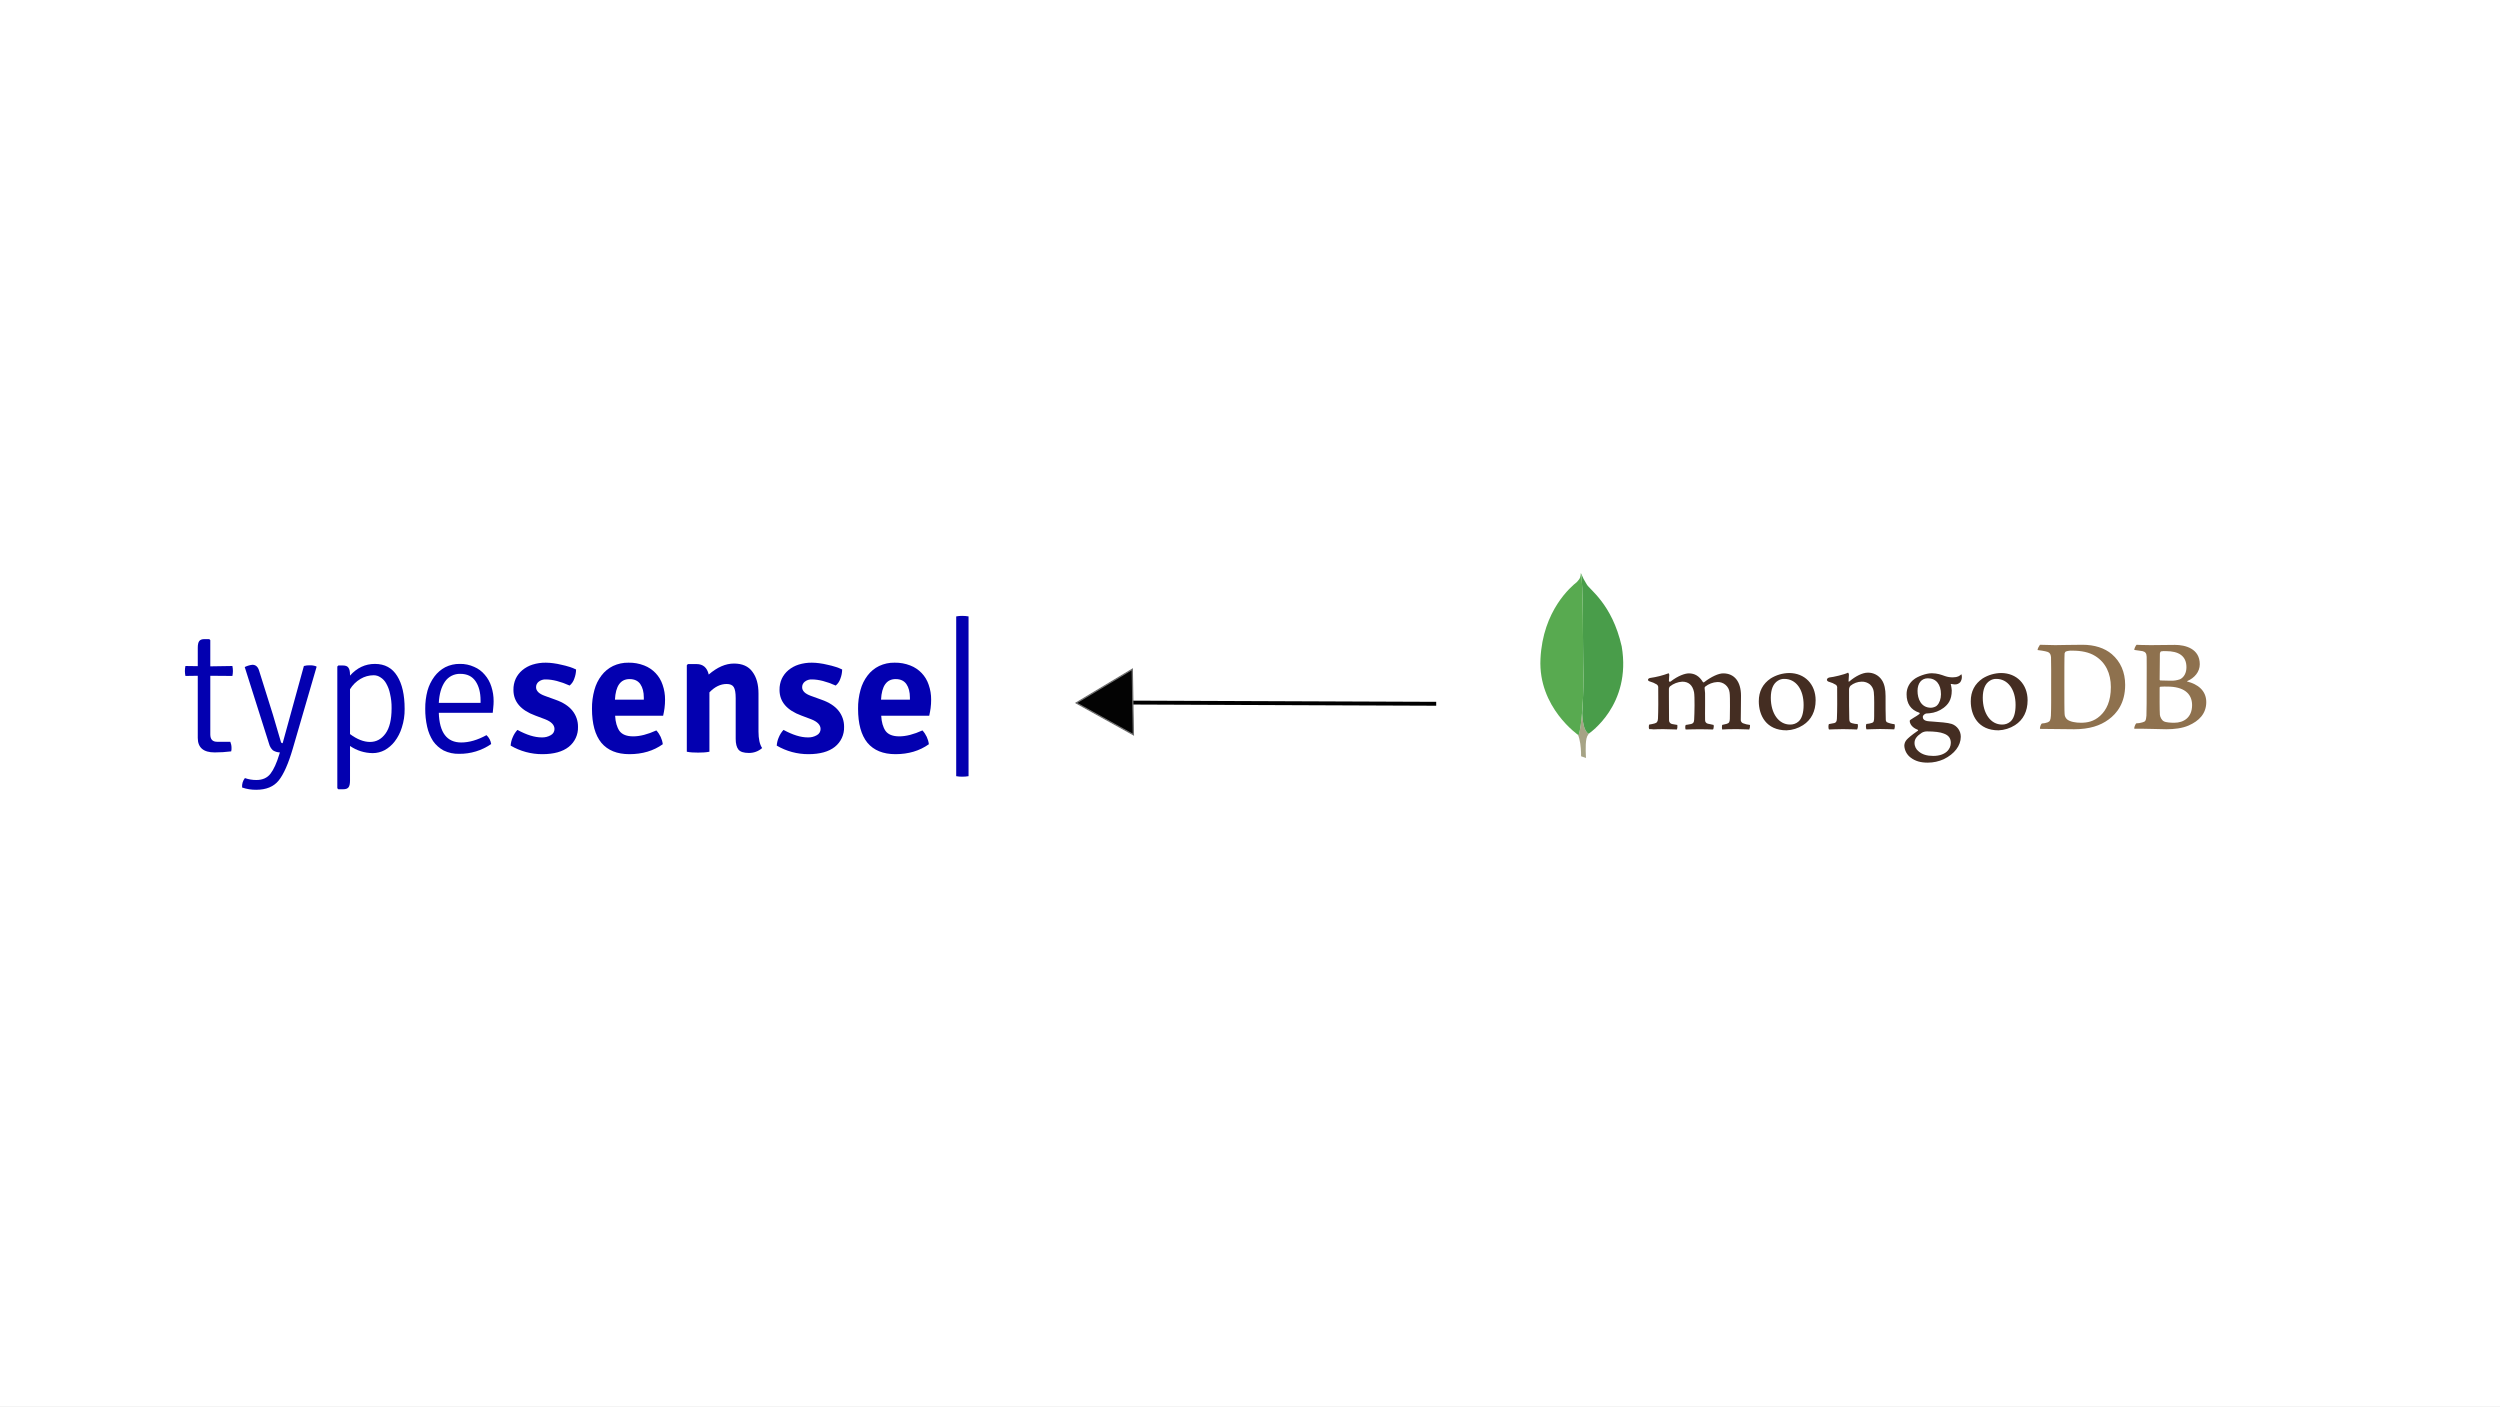
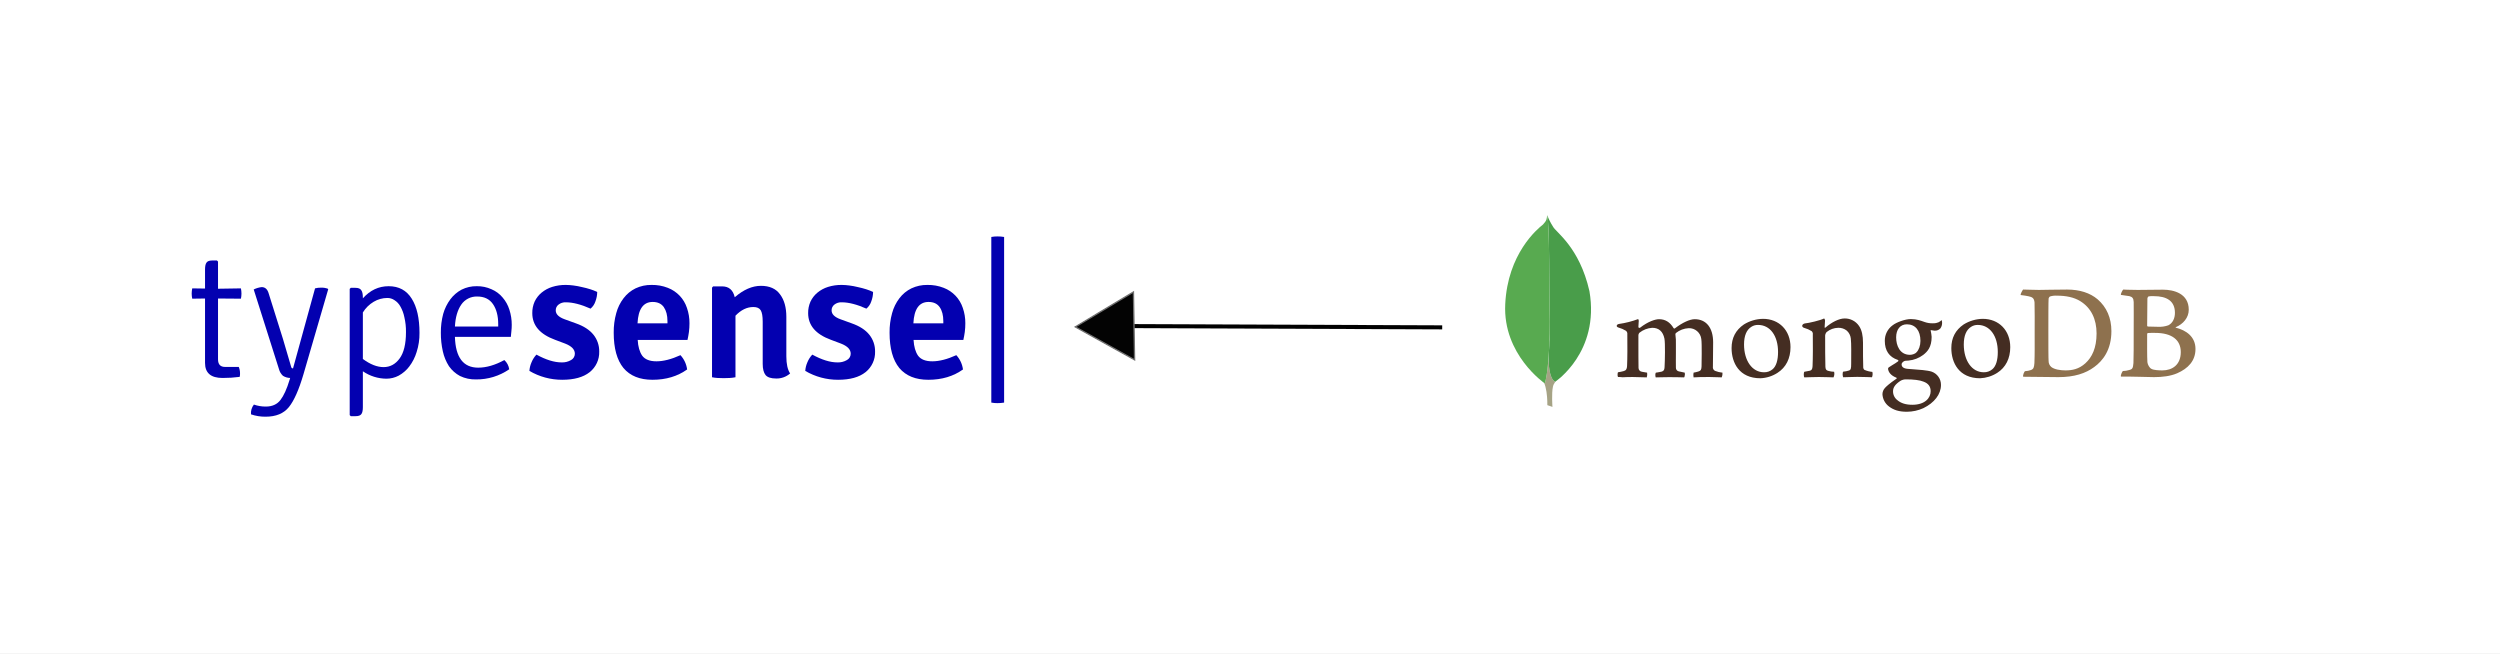
- <svg xmlns="http://www.w3.org/2000/svg" width="1920" height="1080" viewBox="0 0 1920 1080">
+ <svg xmlns="http://www.w3.org/2000/svg" width="1852" height="484" viewBox="0 0 1852 484">
  <defs>
    <clipPath id="clip-Web_1920_1">
-       <rect width="1920" height="1080" />
+       <rect width="1852" height="484" />
    </clipPath>
  </defs>
  <g id="Web_1920_1" data-name="Web 1920 – 1" clip-path="url(#clip-Web_1920_1)">
-     <rect width="1920" height="1080" fill="#fff" />
-     <g id="typesense_logo_1_" data-name="typesense_logo (1)" transform="translate(142 473)">
+     <rect width="1852" height="484" fill="#fff" />
+     <g id="typesense_logo_1_" data-name="typesense_logo (1)" transform="translate(142 175.14)">
      <path id="Path_27" data-name="Path 27" d="M36.478,38.485a19.875,19.875,0,0,1,.4,3.889,19.263,19.263,0,0,1-.4,3.755h0l-16.97-.134V91.049q0,5.632,5.211,5.632H34.875a11.93,11.93,0,0,1,.935,4.559,8.5,8.5,0,0,1-.267,2.816,97.723,97.723,0,0,1-12.694.8q-12.961,0-12.961-11.13h0V45.994L.4,46.128A19.276,19.276,0,0,1,0,42.373a19.888,19.888,0,0,1,.4-3.889h0l9.487.134V24.539q0-3.621,1.069-5.1,1.069-1.609,4.142-1.609h3.608l.8.8V38.753Z" fill="#0300b0" />
      <path id="Path_28" data-name="Path 28" d="M101.135,39.155,82.83,102.045q-5.078,17.3-10.823,24.4t-17.237,7.107a32.346,32.346,0,0,1-10.823-1.743,10.194,10.194,0,0,1,2.138-7.241,26.1,26.1,0,0,0,8.819,1.475q7.082,0,10.823-4.827T72.541,106.2h0l.4-1.341a10.523,10.523,0,0,1-5.345-1.609,10.245,10.245,0,0,1-2.94-4.961h0l-18.707-59a18.183,18.183,0,0,1,5.879-1.743q3.875,0,5.211,4.693h0L67.6,75.9q.535,1.609,6.147,20.918a1.237,1.237,0,0,0,1.336.939h0l16.3-59.269a15.8,15.8,0,0,1,4.543-.536,13.319,13.319,0,0,1,4.944.8h0Z" fill="#0300b0" />
      <path id="Path_29" data-name="Path 29" d="M126.81,99.9v26.55q0,3.62-1.069,5.1-1.069,1.609-4.276,1.609h-3.608l-.8-.8V38.887l.8-.8h3.474q3.207,0,4.276,1.743,1.2,1.609,1.2,5.364h0v.67q8.017-8.984,19.108-8.984,11.358,0,17.1,9.253,5.746,9.118,5.746,25.344a44.1,44.1,0,0,1-2.138,14.214,33.749,33.749,0,0,1-5.478,10.727,25.032,25.032,0,0,1-7.75,6.7,19.557,19.557,0,0,1-9.086,2.28A31.14,31.14,0,0,1,126.81,99.9Zm0-43.58V90.781q8.151,6.034,15.366,6.034t11.892-6.436q4.677-6.436,4.677-19.443a45.249,45.249,0,0,0-1.2-11.13,26.22,26.22,0,0,0-2.94-7.912,12.5,12.5,0,0,0-4.409-4.693,9.19,9.19,0,0,0-5.211-1.609,19.8,19.8,0,0,0-10.155,2.816A23.413,23.413,0,0,0,126.81,56.319Z" fill="#0300b0" />
      <path id="Path_30" data-name="Path 30" d="M236.427,74.422H195.005q.668,22.8,17.237,22.8,9.086,0,19.375-5.632a11.416,11.416,0,0,1,3.608,6.839,42.492,42.492,0,0,1-24.586,7.509,25.687,25.687,0,0,1-11.892-2.548,23.566,23.566,0,0,1-8.151-7.241,33.979,33.979,0,0,1-4.543-11,60.808,60.808,0,0,1-1.47-13.812,52.41,52.41,0,0,1,1.737-13.946,33.413,33.413,0,0,1,5.345-10.862,25.153,25.153,0,0,1,8.285-7.107,24.145,24.145,0,0,1,11.224-2.548,25.287,25.287,0,0,1,10.957,2.28,21.419,21.419,0,0,1,8.151,6.034,25.19,25.19,0,0,1,5.078,9.118A35.52,35.52,0,0,1,237.1,65.571a40.3,40.3,0,0,1-.267,4.693Q236.695,72.41,236.427,74.422Zm-41.422-7.643h32.069V65.035q0-9.252-3.875-14.884t-11.625-5.632a13.761,13.761,0,0,0-11.892,6.034Q195.54,56.587,195.005,66.778Z" fill="#0300b0" />
      <path id="Path_31" data-name="Path 31" d="M250.182,99.631a18.869,18.869,0,0,1,1.6-6.436,18.6,18.6,0,0,1,3.608-5.632q10.556,5.766,18.574,5.766a12.789,12.789,0,0,0,7.081-1.743,5.312,5.312,0,0,0,2.807-4.693q0-4.693-7.216-7.509h0l-7.483-2.816Q252.319,70.4,252.319,56.855a20.2,20.2,0,0,1,1.738-8.582,19.4,19.4,0,0,1,5.077-6.57,23.178,23.178,0,0,1,7.884-4.291,32.771,32.771,0,0,1,10.154-1.475,43.573,43.573,0,0,1,5.612.4,53.916,53.916,0,0,1,6.413,1.207,61.68,61.68,0,0,1,6.147,1.609,35.4,35.4,0,0,1,5.077,2.011,20.11,20.11,0,0,1-1.336,6.973,11.608,11.608,0,0,1-3.608,5.364q-10.556-4.693-18.3-4.693a8.065,8.065,0,0,0-5.479,1.743,5.224,5.224,0,0,0-2,4.291q0,4.157,6.682,6.57h0l8.151,2.95q8.817,3.084,13.095,8.448a19.423,19.423,0,0,1,4.276,12.471,18.729,18.729,0,0,1-7.083,15.286Q287.727,106.2,274.5,106.2A47.762,47.762,0,0,1,250.182,99.631Z" fill="#0300b0" />
      <path id="Path_32" data-name="Path 32" d="M367.288,76.7H330.41q.4,7.375,3.34,11.666,3.075,4.157,10.556,4.157,7.75,0,17.773-4.559a19.3,19.3,0,0,1,4.944,10.593q-10.69,7.643-25.654,7.643-14.164,0-21.514-8.716-7.216-8.85-7.214-26.148a51.809,51.809,0,0,1,1.871-14.482,31.679,31.679,0,0,1,5.476-11.13,24.68,24.68,0,0,1,8.818-7.241A26.744,26.744,0,0,1,340.7,35.937a31.4,31.4,0,0,1,12.025,2.146,23.9,23.9,0,0,1,14.164,14.884,33.633,33.633,0,0,1,1.871,11.4,50.116,50.116,0,0,1-.4,6.436Q367.959,73.751,367.288,76.7ZM341.5,48.542q-10.422,0-11.224,15.823h22.179V62.755q0-6.437-2.672-10.325T341.5,48.542Z" fill="#0300b0" />
      <path id="Path_33" data-name="Path 33" d="M440.52,59.537V88.769q0,8.582,2.8,12.739a15.059,15.059,0,0,1-10.287,3.755q-5.746,0-7.884-2.548-2.138-2.682-2.139-8.314h0V63.158q0-6.034-1.469-8.448T416.066,52.3q-7.082,0-13.228,6.437h0v45.592a31.024,31.024,0,0,1-4.276.536q-2.138.134-4.409.134t-4.542-.134a30.848,30.848,0,0,1-4.143-.536h0V37.948l.8-.939h6.682q7.485,0,9.353,8.045,9.754-8.448,19.375-8.448t14.164,6.3Q440.517,49.078,440.52,59.537Z" fill="#0300b0" />
      <path id="Path_34" data-name="Path 34" d="M454.536,99.631a18.869,18.869,0,0,1,1.6-6.436,18.6,18.6,0,0,1,3.608-5.632q10.556,5.766,18.574,5.766a12.789,12.789,0,0,0,7.081-1.743,5.312,5.312,0,0,0,2.807-4.693q0-4.693-7.216-7.509h0l-7.483-2.816Q456.673,70.4,456.673,56.855a20.2,20.2,0,0,1,1.738-8.582,19.4,19.4,0,0,1,5.077-6.57,23.178,23.178,0,0,1,7.884-4.291,32.771,32.771,0,0,1,10.154-1.475,43.573,43.573,0,0,1,5.612.4,53.919,53.919,0,0,1,6.413,1.207,61.682,61.682,0,0,1,6.147,1.609,35.4,35.4,0,0,1,5.077,2.011,20.11,20.11,0,0,1-1.336,6.973,11.608,11.608,0,0,1-3.608,5.364q-10.556-4.693-18.3-4.693a8.065,8.065,0,0,0-5.479,1.743,5.224,5.224,0,0,0-2,4.291q0,4.157,6.682,6.57h0l8.151,2.95q8.817,3.084,13.095,8.448a19.423,19.423,0,0,1,4.276,12.471,18.729,18.729,0,0,1-7.083,15.286q-7.082,5.632-20.309,5.632A47.762,47.762,0,0,1,454.536,99.631Z" fill="#0300b0" />
      <path id="Path_35" data-name="Path 35" d="M571.643,76.7H534.764q.4,7.375,3.34,11.666,3.075,4.157,10.556,4.157,7.75,0,17.773-4.559a19.3,19.3,0,0,1,4.944,10.593q-10.69,7.643-25.654,7.643-14.164,0-21.514-8.716-7.216-8.85-7.214-26.148a51.81,51.81,0,0,1,1.871-14.482,31.679,31.679,0,0,1,5.477-11.13,24.667,24.667,0,0,1,8.821-7.241,26.726,26.726,0,0,1,11.892-2.548,31.394,31.394,0,0,1,12.025,2.146,23.9,23.9,0,0,1,14.164,14.884,33.632,33.632,0,0,1,1.871,11.4,49.685,49.685,0,0,1-.4,6.436Q572.313,73.751,571.643,76.7Zm-25.788-28.16q-10.422,0-11.224,15.823h22.182V62.755q0-6.437-2.674-10.325T545.855,48.542Z" fill="#0300b0" />
      <path id="Path_36" data-name="Path 36" d="M592.36,123.1V.4a23.215,23.215,0,0,1,4.545-.4,28.358,28.358,0,0,1,4.942.4h0V123.1a28.364,28.364,0,0,1-4.942.4A23.22,23.22,0,0,1,592.36,123.1Z" fill="#0300b0" />
    </g>
-     <path id="Path_37" data-name="Path 37" d="M0,0,253,1" transform="translate(848.5 539.5)" fill="#080808" stroke="#000" stroke-linecap="square" stroke-width="3" />
-     <g id="Polygon_1" data-name="Polygon 1" transform="matrix(-0.017, -1, 1, -0.017, 825.957, 565.889)" fill="#030303">
+     <path id="Path_37" data-name="Path 37" d="M0,0,253,1" transform="translate(813.888 241.5)" fill="#080808" stroke="#000" stroke-linecap="square" stroke-width="3" />
+     <g id="Polygon_1" data-name="Polygon 1" transform="matrix(-0.017, -1, 1, -0.017, 796.021, 268.179)" fill="#030303">
      <path d="M 51.134 44.5 L 0.866 44.5 L 26 0.999 L 51.134 44.5 Z" stroke="none" />
-       <path d="M 26 1.999 L 1.733 44 L 50.267 44 L 26 1.999 M 26 0 L 52 45 L 3.814697265625e-06 45 L 26 0 Z" stroke="none" fill="#707070" />
+       <path d="M 26 1.999 L 1.733 44 L 50.267 44 L 26 1.999 M 26 0 L 52 45 L 0 45 L 26 0 Z" stroke="none" fill="#707070" />
    </g>
-     <g id="mongodb" transform="translate(1183 439.797)">
-       <path id="Path_38" data-name="Path 38" d="M476.713,60.463c-.46.092-.922,1.107-.922,1.66-.092,3.692-.184,13.474-.184,20.118a.684.684,0,0,0,.553.554c1.384.092,4.706.184,7.567.184a19.753,19.753,0,0,0,7.568-1.106c3.321-1.662,4.89-5.261,4.89-9.23,0-8.95-6.275-12.365-15.6-12.365a14.8,14.8,0,0,0-3.876.185Zm23.81,41.25c0-9.136-6.737-14.212-18.918-14.212-.554,0-4.43-.092-5.353.092-.277.093-.645.278-.645.555,0,6.551-.093,16.98.184,21.04.184,1.753,1.477,4.245,3.046,4.983,1.66.923,5.444,1.107,8.028,1.107,7.29,0,13.658-4.06,13.658-13.565ZM457.889,55.388c.922,0,3.69.276,10.8.276,6.737,0,12.089-.184,18.641-.184,8.028,0,19.1,2.86,19.1,14.857,0,5.906-4.153,10.613-9.6,12.92-.276.092-.276.276,0,.368,7.751,1.939,14.581,6.737,14.581,15.78,0,8.86-5.537,14.489-13.566,18-4.891,2.122-10.981,2.86-17.164,2.86-4.707,0-17.349-.553-24.362-.368-.738-.278.646-3.6,1.291-4.153a17.225,17.225,0,0,0,4.707-.739c2.492-.645,2.768-1.384,3.137-5.167.185-3.23.185-14.674.185-22.794,0-11.166.093-18.733,0-22.424-.092-2.86-1.107-3.784-3.137-4.338-1.57-.276-4.153-.646-6.276-.922-.462-.462,1.107-3.6,1.662-3.968Zm-53.248,57.4c2.216,1.752,6.553,2.49,10.429,2.49,4.983,0,9.966-.921,14.765-5.26,4.891-4.428,8.3-11.257,8.3-22.146,0-10.429-3.968-18.919-12.089-23.9-4.614-2.862-10.52-4.06-17.349-4.06a13.829,13.829,0,0,0-5.167.645,2.712,2.712,0,0,0-.923,1.476c-.185,1.846-.185,16.057-.185,24.363,0,8.582,0,20.579.185,21.963a5.722,5.722,0,0,0,2.03,4.43Zm-20.948-57.4c1.754,0,8.49.277,11.72.277,5.815,0,9.967-.276,20.948-.276,9.228,0,16.98,2.491,22.517,7.2,6.736,5.814,10.244,13.843,10.244,23.624,0,13.935-6.368,21.964-12.736,26.578-6.366,4.706-14.672,7.474-26.484,7.474-6.275,0-17.072-.184-26.024-.277h-.092c-.461-.83.738-4.06,1.476-4.152a14.71,14.71,0,0,0,4.246-.83c1.937-.739,2.307-1.754,2.584-5.168.276-6.368.184-14.027.184-22.7,0-6.182.092-18.272-.093-22.148-.276-3.229-1.66-4.06-4.429-4.614-1.384-.276-3.23-.646-5.813-.922-.37-.647,1.291-3.507,1.752-4.06Z" fill="#8e714e" fill-rule="evenodd" />
-       <path id="Path_39" data-name="Path 39" d="M272.033,116.385a18.56,18.56,0,0,1-6-1.568,2.812,2.812,0,0,1-.739-1.477c-.184-3.23-.184-12.458-.184-18.64,0-4.984-.83-9.321-2.953-12.366A12.6,12.6,0,0,0,251.454,76.8c-4.06,0-9.505,2.768-14.027,6.644-.092.092-.83.739-.738-.277,0-1.015.185-3.045.277-4.43a2.392,2.392,0,0,0-.646-1.937c-2.953,1.476-11.258,3.414-14.3,3.69-2.214.463-2.768,2.585-.46,3.323h.092a20.476,20.476,0,0,1,5.443,2.4,2.87,2.87,0,0,1,.831,2.584c.092,6.92.092,17.533-.184,23.347-.092,2.307-.738,3.137-2.4,3.506l.185-.092a36.437,36.437,0,0,1-3.876.738c-.554.554-.554,3.507,0,4.153,1.015,0,6.367-.277,10.8-.277,6.09,0,9.228.277,10.8.277a6.008,6.008,0,0,0,.462-4.153,17.085,17.085,0,0,1-4.245-.646c-1.661-.37-2.123-1.2-2.216-3.137-.183-4.892-.183-15.227-.183-22.24a4.45,4.45,0,0,1,1.106-3.415,13.962,13.962,0,0,1,8.583-3.137,9.541,9.541,0,0,1,6.367,2.123,9.075,9.075,0,0,1,2.953,5.813c.461,3.968.277,11.812.277,18.641,0,3.691-.277,4.614-1.66,5.075a17.564,17.564,0,0,1-4.246.83c-.646.647-.461,3.508,0,4.154,2.676,0,5.814-.277,10.428-.277,5.721,0,9.413.277,10.89.277a6.437,6.437,0,0,0,.276-3.969ZM297.6,81.135c-4.89,0-7.936,3.783-7.936,9.688,0,6,2.676,12.92,10.243,12.92,1.292,0,3.692-.554,4.8-1.846,1.754-1.66,2.954-4.983,2.954-8.49,0-7.659-3.784-12.273-10.059-12.273Zm-.646,40.787a7.932,7.932,0,0,0-3.968,1.016c-3.876,2.49-5.629,4.89-5.629,7.752a8.162,8.162,0,0,0,3.23,6.643c2.676,2.307,6.367,3.415,11.073,3.415,9.413,0,13.566-5.076,13.566-10.058,0-3.508-1.754-5.815-5.352-7.106-2.584-1.108-7.29-1.662-12.92-1.662Zm.646,23.994c-5.629,0-9.69-1.2-13.2-3.876a12.163,12.163,0,0,1-4.891-9.136,7.07,7.07,0,0,1,1.846-4.614c1.014-1.108,3.23-3.23,8.49-6.829.184-.092.276-.184.276-.37a.611.611,0,0,0-.369-.46c-4.337-1.661-5.629-4.338-6-5.814v-.185c-.091-.554-.276-1.107.555-1.661.646-.461,1.569-1.015,2.583-1.66a37.908,37.908,0,0,0,4.245-2.77.675.675,0,0,0,.185-.553.61.61,0,0,0-.37-.461c-6.458-2.123-9.688-6.922-9.688-14.12a14.011,14.011,0,0,1,5.9-11.627c2.584-2.03,9.044-4.522,13.289-4.522h.277c4.337.092,6.736,1.015,10.15,2.215a17.082,17.082,0,0,0,6,.922c3.6,0,5.167-1.107,6.458-2.4a5.011,5.011,0,0,1,.37,1.845,6.969,6.969,0,0,1-1.2,4.245,5.241,5.241,0,0,1-4.06,1.754h-.462a20.562,20.562,0,0,1-2.4-.37l-.368.185c-.092.185,0,.369.092.646l.093.185a34.063,34.063,0,0,1,.553,3.968c0,7.567-3.045,10.888-6.275,13.38a21.251,21.251,0,0,1-10.8,4.153,11.622,11.622,0,0,0-1.292.092c-.461,0-1.107.093-1.2.093H296.3c-.738.184-2.583,1.107-2.583,2.675,0,1.384.83,3.046,4.8,3.323.83.092,1.66.092,2.584.185,5.26.368,11.812.83,14.857,1.845a10.341,10.341,0,0,1,6.921,9.874c0,6.83-4.89,13.2-13.011,17.164a29.686,29.686,0,0,1-12.274,2.677ZM350.2,81.6a8.57,8.57,0,0,0-4.983,1.383c-3.6,2.215-5.444,6.645-5.444,13.1,0,12.09,6.09,20.58,14.765,20.58a9.39,9.39,0,0,0,6.367-2.215c2.676-2.216,4.061-6.645,4.061-12.828,0-12-6-20.025-14.765-20.025Zm1.662,39.5c-15.688,0-21.317-11.535-21.317-22.332,0-7.567,3.045-13.381,9.135-17.534a27.776,27.776,0,0,1,14.12-4.152c12,0,20.394,8.582,20.394,20.948,0,8.4-3.322,15.041-9.69,19.1a25.59,25.59,0,0,1-12.643,3.968h0ZM187.411,81.6a8.574,8.574,0,0,0-4.984,1.384c-3.6,2.215-5.444,6.645-5.444,13.1,0,12.09,6.09,20.58,14.765,20.58a9.394,9.394,0,0,0,6.368-2.215c2.675-2.216,4.06-6.645,4.06-12.828,0-12-5.906-20.025-14.765-20.025Zm1.661,39.5c-15.688,0-21.317-11.535-21.317-22.332,0-7.567,3.045-13.381,9.135-17.534a27.776,27.776,0,0,1,14.12-4.152c12,0,20.394,8.582,20.394,20.948,0,8.4-3.322,15.041-9.69,19.1a25,25,0,0,1-12.642,3.968Zm-105.478-.923a3.944,3.944,0,0,1-.277-2.122,3.118,3.118,0,0,1,.277-1.384,34.04,34.04,0,0,0,4.06-.831c1.846-.462,2.584-1.476,2.676-3.783.278-5.537.278-16.058.185-23.348v-.185A2.8,2.8,0,0,0,89.5,85.932a20.85,20.85,0,0,0-5.537-2.4c-.83-.275-1.384-.737-1.292-1.29,0-.554.554-1.2,1.754-1.385a67.517,67.517,0,0,0,14.118-3.6A2.283,2.283,0,0,1,99,78.735l-.092,1.014c-.093,1.016-.185,2.216-.185,3.415a.714.714,0,0,0,.738.646,1.3,1.3,0,0,0,.554-.185c5.906-4.614,11.258-6.275,14.026-6.275,4.523,0,8.03,2.123,10.706,6.552a.7.7,0,0,0,.646.37.657.657,0,0,0,.553-.277c5.445-4.153,10.89-6.645,14.488-6.645,8.582,0,13.658,6.368,13.658,17.165,0,3.045,0,7.013-.092,10.613,0,3.229-.092,6.182-.092,8.305a2.9,2.9,0,0,0,1.66,2.214,19.7,19.7,0,0,0,5.353,1.292h.092a7.4,7.4,0,0,1-.553,3.507,22.678,22.678,0,0,1-2.307-.092q-3.5-.183-7.014-.185c-5.721,0-8.674.092-11.536.277a9,9,0,0,1,0-3.507,28.653,28.653,0,0,0,3.508-.83c1.846-.554,2.307-1.385,2.4-3.784,0-1.753.368-16.7-.186-20.3A9.1,9.1,0,0,0,135.917,84a16.365,16.365,0,0,0-9.412,3.6,1.646,1.646,0,0,0-.37.923v.093a42.5,42.5,0,0,1,.37,7.567v6c0,4.153-.093,8.029,0,10.981a2.7,2.7,0,0,0,2.215,2.862c.554.091.922.184,1.384.276.83.185,1.661.37,2.953.646a4.981,4.981,0,0,1-.092,2.584,1.77,1.77,0,0,1-.37.923c-3.137-.092-6.367-.185-11.073-.185-1.384,0-3.784.093-5.814.093-1.662,0-3.23.092-4.152.092a4.868,4.868,0,0,1-.278-1.846,2.874,2.874,0,0,1,.37-1.661,6.24,6.24,0,0,1,1.292-.184c1.106-.185,2.03-.37,2.952-.554,1.57-.461,2.123-1.292,2.215-3.322.277-4.614.554-17.81-.092-21.133-1.107-5.352-4.152-8.028-9.044-8.028a16.932,16.932,0,0,0-9.412,3.6,2.98,2.98,0,0,0-.831,2.121v5.445c0,6.644,0,14.95.092,18.549a2.862,2.862,0,0,0,2.584,2.86,19.324,19.324,0,0,0,2.123.37l1.66.276a7.739,7.739,0,0,1-.276,3.507c-.923,0-2.03-.092-3.323-.092-1.937-.093-4.429-.185-7.2-.185-3.23,0-5.537.092-7.383.185a22.294,22.294,0,0,0-3.414-.185Z" fill="#442d22" fill-rule="evenodd" />
-       <path id="Path_40" data-name="Path 40" d="M35.053,142.317l-3.783-1.293s.462-19.286-6.46-20.67c-4.613-5.353.74-227.013,17.35-.739,0,0-5.722,2.86-6.737,7.752-1.108,4.8-.37,14.95-.37,14.95Z" fill="#fff" fill-rule="evenodd" />
-       <path id="Path_41" data-name="Path 41" d="M35.053,142.317l-3.783-1.293s.462-19.286-6.46-20.67c-4.613-5.353.74-227.013,17.35-.739,0,0-5.722,2.86-6.737,7.752-1.108,4.8-.37,14.95-.37,14.95Z" fill="#a6a385" fill-rule="evenodd" />
-       <path id="Path_42" data-name="Path 42" d="M37.084,123.676s33.13-21.779,25.377-67.09c-7.474-32.943-25.1-43.74-27.038-47.893A46.586,46.586,0,0,1,31.27.573l1.385,91.634c0,.093-2.861,28.054,4.43,31.47" fill="#fff" fill-rule="evenodd" />
-       <path id="Path_43" data-name="Path 43" d="M37.084,123.676s33.13-21.779,25.377-67.09c-7.474-32.943-25.1-43.74-27.038-47.893A46.586,46.586,0,0,1,31.27.573l1.385,91.634c0,.093-2.861,28.054,4.43,31.47" fill="#499d4a" fill-rule="evenodd" />
-       <path id="Path_44" data-name="Path 44" d="M29.333,124.875S-1.767,103.65.079,66.277C1.832,28.9,23.8,10.539,28.04,7.217,30.809,4.264,30.9,3.156,31.086.2c1.938,4.153,1.569,62.106,1.845,68.934C33.761,95.437,31.455,119.893,29.333,124.875Z" fill="#fff" fill-rule="evenodd" />
-       <path id="Path_45" data-name="Path 45" d="M29.333,124.875S-1.767,103.65.079,66.277C1.832,28.9,23.8,10.539,28.04,7.217,30.809,4.264,30.9,3.156,31.086.2c1.938,4.153,1.569,62.106,1.845,68.934C33.761,95.437,31.455,119.893,29.333,124.875Z" fill="#58aa50" fill-rule="evenodd" />
+     <g id="mongodb" transform="translate(1115 159.315)">
+       <path id="Path_38" data-name="Path 38" d="M476.713,60.463c-.46.092-.922,1.107-.922,1.66-.092,3.692-.184,13.474-.184,20.118a.684.684,0,0,0,.553.554c1.384.092,4.706.184,7.567.184a19.753,19.753,0,0,0,7.568-1.106c3.321-1.662,4.89-5.261,4.89-9.23,0-8.95-6.275-12.365-15.6-12.365a14.8,14.8,0,0,0-3.876.185Zm23.81,41.25c0-9.136-6.737-14.212-18.918-14.212-.554,0-4.43-.092-5.353.092-.277.093-.645.278-.645.555,0,6.551-.093,16.98.184,21.04.184,1.753,1.477,4.245,3.046,4.983,1.66.923,5.444,1.107,8.028,1.107,7.29,0,13.658-4.06,13.658-13.565ZM457.889,55.388c.922,0,3.69.276,10.8.276,6.737,0,12.089-.184,18.641-.184,8.028,0,19.1,2.86,19.1,14.857,0,5.906-4.153,10.613-9.6,12.92-.276.092-.276.276,0,.368,7.751,1.939,14.581,6.737,14.581,15.78,0,8.86-5.537,14.489-13.566,18-4.891,2.122-10.981,2.86-17.164,2.86-4.707,0-17.349-.553-24.362-.368-.738-.278.646-3.6,1.291-4.153a17.225,17.225,0,0,0,4.707-.739c2.492-.645,2.768-1.384,3.137-5.167.185-3.23.185-14.674.185-22.794,0-11.166.093-18.733,0-22.424-.092-2.86-1.107-3.784-3.137-4.338-1.57-.276-4.153-.646-6.276-.922-.462-.462,1.107-3.6,1.662-3.968Zm-53.248,57.4c2.216,1.752,6.553,2.49,10.429,2.49,4.983,0,9.966-.921,14.765-5.26,4.891-4.428,8.3-11.257,8.3-22.146,0-10.429-3.968-18.919-12.089-23.9-4.614-2.862-10.52-4.06-17.349-4.06a13.829,13.829,0,0,0-5.167.645,2.712,2.712,0,0,0-.923,1.476c-.185,1.846-.185,16.057-.185,24.363,0,8.582,0,20.579.185,21.963a5.722,5.722,0,0,0,2.03,4.43Zm-20.948-57.4c1.754,0,8.49.277,11.72.277,5.815,0,9.967-.276,20.948-.276,9.228,0,16.98,2.491,22.517,7.2,6.736,5.814,10.244,13.843,10.244,23.624,0,13.935-6.368,21.964-12.736,26.578-6.366,4.706-14.672,7.474-26.484,7.474-6.275,0-17.072-.184-26.024-.277h-.092c-.461-.83.738-4.06,1.476-4.152a14.71,14.71,0,0,0,4.246-.83c1.937-.739,2.307-1.754,2.584-5.168.276-6.368.184-14.027.184-22.7,0-6.182.092-18.272-.093-22.148-.276-3.229-1.66-4.06-4.429-4.614-1.384-.276-3.23-.646-5.813-.922-.37-.647,1.291-3.507,1.752-4.06Z" transform="translate(0 -0.203)" fill="#8e714e" fill-rule="evenodd" />
+       <path id="Path_39" data-name="Path 39" d="M272.033,116.385a18.56,18.56,0,0,1-6-1.568,2.812,2.812,0,0,1-.739-1.477c-.184-3.23-.184-12.458-.184-18.64,0-4.984-.83-9.321-2.953-12.366A12.6,12.6,0,0,0,251.454,76.8c-4.06,0-9.505,2.768-14.027,6.644-.092.092-.83.739-.738-.277,0-1.015.185-3.045.277-4.43a2.392,2.392,0,0,0-.646-1.937c-2.953,1.476-11.258,3.414-14.3,3.69-2.214.463-2.768,2.585-.46,3.323h.092a20.476,20.476,0,0,1,5.443,2.4,2.87,2.87,0,0,1,.831,2.584c.092,6.92.092,17.533-.184,23.347-.092,2.307-.738,3.137-2.4,3.506l.185-.092a36.437,36.437,0,0,1-3.876.738c-.554.554-.554,3.507,0,4.153,1.015,0,6.367-.277,10.8-.277,6.09,0,9.228.277,10.8.277a6.008,6.008,0,0,0,.462-4.153,17.085,17.085,0,0,1-4.245-.646c-1.661-.37-2.123-1.2-2.216-3.137-.183-4.892-.183-15.227-.183-22.24a4.45,4.45,0,0,1,1.106-3.415,13.962,13.962,0,0,1,8.583-3.137,9.541,9.541,0,0,1,6.367,2.123,9.075,9.075,0,0,1,2.953,5.813c.461,3.968.277,11.812.277,18.641,0,3.691-.277,4.614-1.66,5.075a17.564,17.564,0,0,1-4.246.83c-.646.647-.461,3.508,0,4.154,2.676,0,5.814-.277,10.428-.277,5.721,0,9.413.277,10.89.277a6.437,6.437,0,0,0,.276-3.969ZM297.6,81.135c-4.89,0-7.936,3.783-7.936,9.688,0,6,2.676,12.92,10.243,12.92,1.292,0,3.692-.554,4.8-1.846,1.754-1.66,2.954-4.983,2.954-8.49,0-7.659-3.784-12.273-10.059-12.273Zm-.646,40.787a7.932,7.932,0,0,0-3.968,1.016c-3.876,2.49-5.629,4.89-5.629,7.752a8.162,8.162,0,0,0,3.23,6.643c2.676,2.307,6.367,3.415,11.073,3.415,9.413,0,13.566-5.076,13.566-10.058,0-3.508-1.754-5.815-5.352-7.106-2.584-1.108-7.29-1.662-12.92-1.662Zm.646,23.994c-5.629,0-9.69-1.2-13.2-3.876a12.163,12.163,0,0,1-4.891-9.136,7.07,7.07,0,0,1,1.846-4.614c1.014-1.108,3.23-3.23,8.49-6.829.184-.092.276-.184.276-.37a.611.611,0,0,0-.369-.46c-4.337-1.661-5.629-4.338-6-5.814v-.185c-.091-.554-.276-1.107.555-1.661.646-.461,1.569-1.015,2.583-1.66a37.908,37.908,0,0,0,4.245-2.77.675.675,0,0,0,.185-.553.61.61,0,0,0-.37-.461c-6.458-2.123-9.688-6.922-9.688-14.12a14.011,14.011,0,0,1,5.9-11.627c2.584-2.03,9.044-4.522,13.289-4.522h.277c4.337.092,6.736,1.015,10.15,2.215a17.082,17.082,0,0,0,6,.922c3.6,0,5.167-1.107,6.458-2.4a5.011,5.011,0,0,1,.37,1.845,6.969,6.969,0,0,1-1.2,4.245,5.241,5.241,0,0,1-4.06,1.754h-.462a20.562,20.562,0,0,1-2.4-.37l-.368.185c-.092.185,0,.369.092.646l.093.185a34.063,34.063,0,0,1,.553,3.968c0,7.567-3.045,10.888-6.275,13.38a21.251,21.251,0,0,1-10.8,4.153,11.622,11.622,0,0,0-1.292.092c-.461,0-1.107.093-1.2.093H296.3c-.738.184-2.583,1.107-2.583,2.675,0,1.384.83,3.046,4.8,3.323.83.092,1.66.092,2.584.185,5.26.368,11.812.83,14.857,1.845a10.341,10.341,0,0,1,6.921,9.874c0,6.83-4.89,13.2-13.011,17.164a29.686,29.686,0,0,1-12.274,2.677ZM350.2,81.6a8.57,8.57,0,0,0-4.983,1.383c-3.6,2.215-5.444,6.645-5.444,13.1,0,12.09,6.09,20.58,14.765,20.58a9.39,9.39,0,0,0,6.367-2.215c2.676-2.216,4.061-6.645,4.061-12.828,0-12-6-20.025-14.765-20.025Zm1.662,39.5c-15.688,0-21.317-11.535-21.317-22.332,0-7.567,3.045-13.381,9.135-17.534a27.776,27.776,0,0,1,14.12-4.152c12,0,20.394,8.582,20.394,20.948,0,8.4-3.322,15.041-9.69,19.1a25.59,25.59,0,0,1-12.643,3.968h0ZM187.411,81.6a8.574,8.574,0,0,0-4.984,1.384c-3.6,2.215-5.444,6.645-5.444,13.1,0,12.09,6.09,20.58,14.765,20.58a9.394,9.394,0,0,0,6.368-2.215c2.675-2.216,4.06-6.645,4.06-12.828,0-12-5.906-20.025-14.765-20.025Zm1.661,39.5c-15.688,0-21.317-11.535-21.317-22.332,0-7.567,3.045-13.381,9.135-17.534a27.776,27.776,0,0,1,14.12-4.152c12,0,20.394,8.582,20.394,20.948,0,8.4-3.322,15.041-9.69,19.1a25,25,0,0,1-12.642,3.968Zm-105.478-.923a3.944,3.944,0,0,1-.277-2.122,3.118,3.118,0,0,1,.277-1.384,34.04,34.04,0,0,0,4.06-.831c1.846-.462,2.584-1.476,2.676-3.783.278-5.537.278-16.058.185-23.348v-.185A2.8,2.8,0,0,0,89.5,85.932a20.85,20.85,0,0,0-5.537-2.4c-.83-.275-1.384-.737-1.292-1.29,0-.554.554-1.2,1.754-1.385a67.517,67.517,0,0,0,14.118-3.6A2.283,2.283,0,0,1,99,78.735l-.092,1.014c-.093,1.016-.185,2.216-.185,3.415a.714.714,0,0,0,.738.646,1.3,1.3,0,0,0,.554-.185c5.906-4.614,11.258-6.275,14.026-6.275,4.523,0,8.03,2.123,10.706,6.552a.7.7,0,0,0,.646.37.657.657,0,0,0,.553-.277c5.445-4.153,10.89-6.645,14.488-6.645,8.582,0,13.658,6.368,13.658,17.165,0,3.045,0,7.013-.092,10.613,0,3.229-.092,6.182-.092,8.305a2.9,2.9,0,0,0,1.66,2.214,19.7,19.7,0,0,0,5.353,1.292h.092a7.4,7.4,0,0,1-.553,3.507,22.678,22.678,0,0,1-2.307-.092q-3.5-.183-7.014-.185c-5.721,0-8.674.092-11.536.277a9,9,0,0,1,0-3.507,28.653,28.653,0,0,0,3.508-.83c1.846-.554,2.307-1.385,2.4-3.784,0-1.753.368-16.7-.186-20.3A9.1,9.1,0,0,0,135.917,84a16.365,16.365,0,0,0-9.412,3.6,1.646,1.646,0,0,0-.37.923v.093a42.5,42.5,0,0,1,.37,7.567v6c0,4.153-.093,8.029,0,10.981a2.7,2.7,0,0,0,2.215,2.862c.554.091.922.184,1.384.276.83.185,1.661.37,2.953.646a4.981,4.981,0,0,1-.092,2.584,1.77,1.77,0,0,1-.37.923c-3.137-.092-6.367-.185-11.073-.185-1.384,0-3.784.093-5.814.093-1.662,0-3.23.092-4.152.092a4.868,4.868,0,0,1-.278-1.846,2.874,2.874,0,0,1,.37-1.661,6.24,6.24,0,0,1,1.292-.184c1.106-.185,2.03-.37,2.952-.554,1.57-.461,2.123-1.292,2.215-3.322.277-4.614.554-17.81-.092-21.133-1.107-5.352-4.152-8.028-9.044-8.028a16.932,16.932,0,0,0-9.412,3.6,2.98,2.98,0,0,0-.831,2.121v5.445c0,6.644,0,14.95.092,18.549a2.862,2.862,0,0,0,2.584,2.86,19.324,19.324,0,0,0,2.123.37l1.66.276a7.739,7.739,0,0,1-.276,3.507c-.923,0-2.03-.092-3.323-.092-1.937-.093-4.429-.185-7.2-.185-3.23,0-5.537.092-7.383.185a22.294,22.294,0,0,0-3.414-.185Z" transform="translate(0 -0.203)" fill="#442d22" fill-rule="evenodd" />
+       <path id="Path_40" data-name="Path 40" d="M35.053,142.317l-3.783-1.293s.462-19.286-6.46-20.67c-4.613-5.353.74-227.013,17.35-.739,0,0-5.722,2.86-6.737,7.752-1.108,4.8-.37,14.95-.37,14.95Z" transform="translate(0 -0.203)" fill="#fff" fill-rule="evenodd" />
+       <path id="Path_41" data-name="Path 41" d="M35.053,142.317l-3.783-1.293s.462-19.286-6.46-20.67c-4.613-5.353.74-227.013,17.35-.739,0,0-5.722,2.86-6.737,7.752-1.108,4.8-.37,14.95-.37,14.95Z" transform="translate(0 -0.203)" fill="#a6a385" fill-rule="evenodd" />
+       <path id="Path_42" data-name="Path 42" d="M37.084,123.676s33.13-21.779,25.377-67.09c-7.474-32.943-25.1-43.74-27.038-47.893A46.586,46.586,0,0,1,31.27.573l1.385,91.634c0,.093-2.861,28.054,4.43,31.47" transform="translate(0 -0.203)" fill="#fff" fill-rule="evenodd" />
+       <path id="Path_43" data-name="Path 43" d="M37.084,123.676s33.13-21.779,25.377-67.09c-7.474-32.943-25.1-43.74-27.038-47.893A46.586,46.586,0,0,1,31.27.573l1.385,91.634c0,.093-2.861,28.054,4.43,31.47" transform="translate(0 -0.203)" fill="#499d4a" fill-rule="evenodd" />
+       <path id="Path_44" data-name="Path 44" d="M29.333,124.875S-1.767,103.65.079,66.277C1.832,28.9,23.8,10.539,28.04,7.217,30.809,4.264,30.9,3.156,31.086.2c1.938,4.153,1.569,62.106,1.845,68.934C33.761,95.437,31.455,119.893,29.333,124.875Z" transform="translate(0 -0.203)" fill="#fff" fill-rule="evenodd" />
+       <path id="Path_45" data-name="Path 45" d="M29.333,124.875S-1.767,103.65.079,66.277C1.832,28.9,23.8,10.539,28.04,7.217,30.809,4.264,30.9,3.156,31.086.2c1.938,4.153,1.569,62.106,1.845,68.934C33.761,95.437,31.455,119.893,29.333,124.875Z" transform="translate(0 -0.203)" fill="#58aa50" fill-rule="evenodd" />
    </g>
  </g>
</svg>
